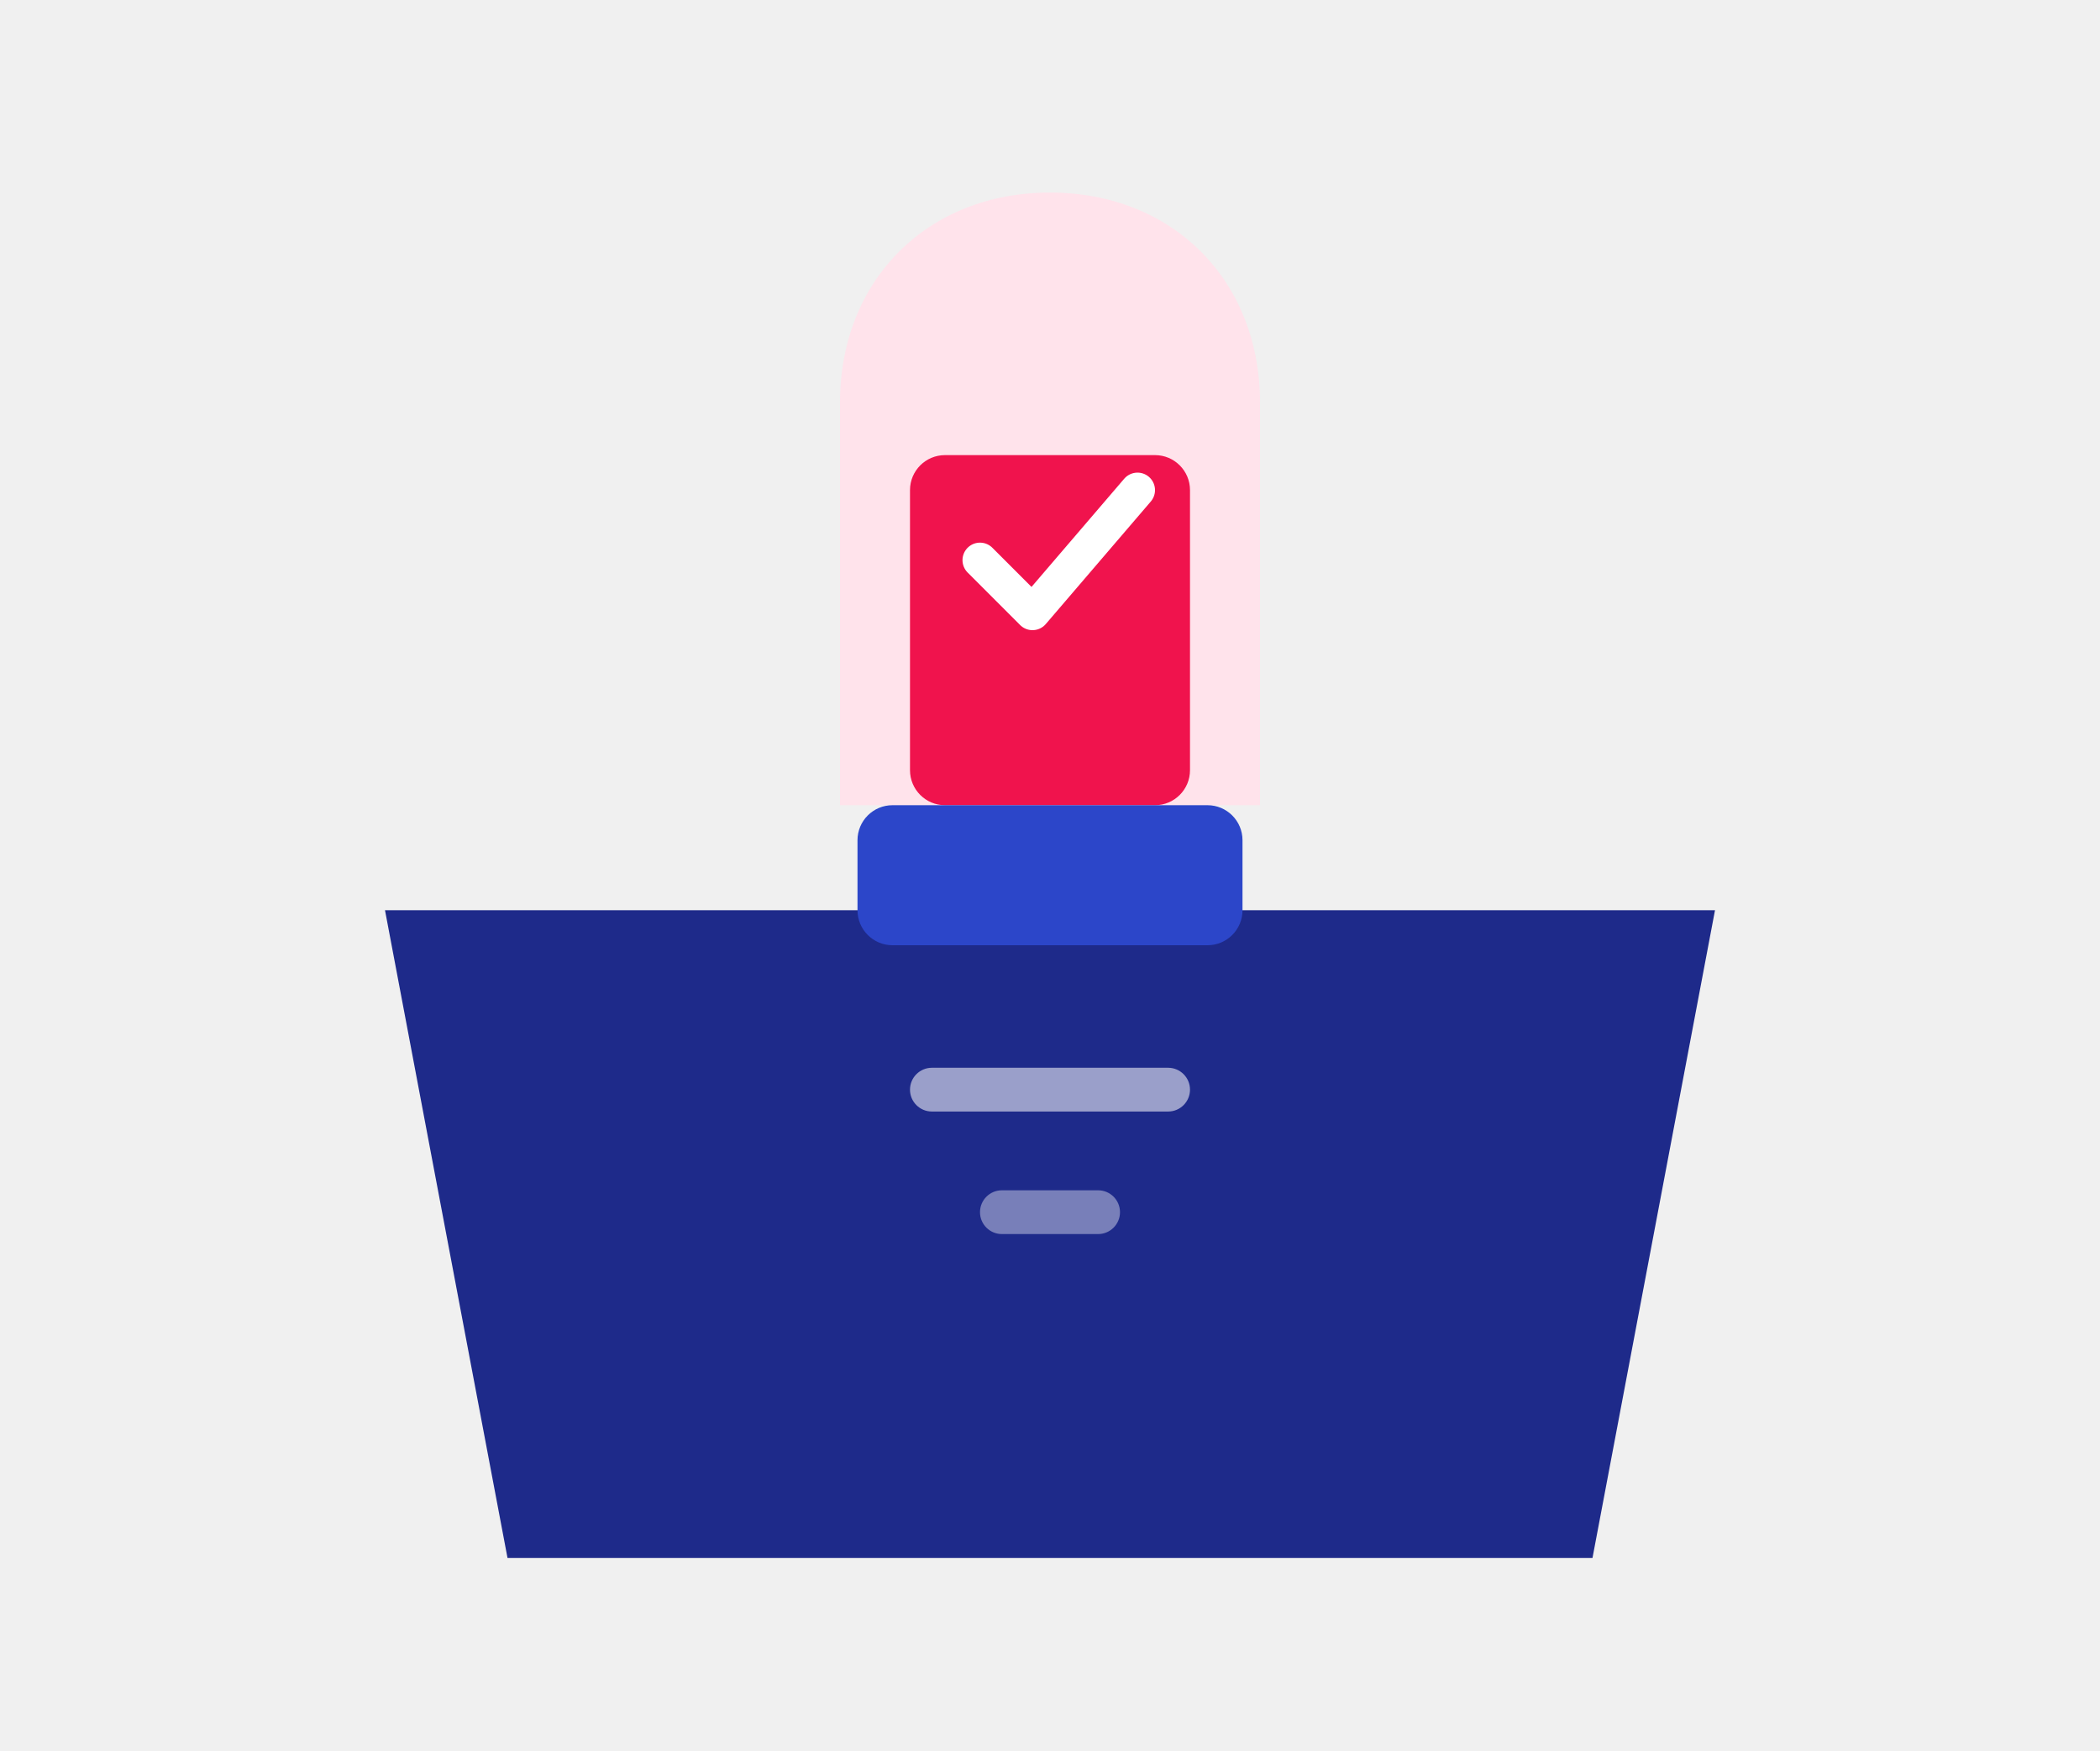
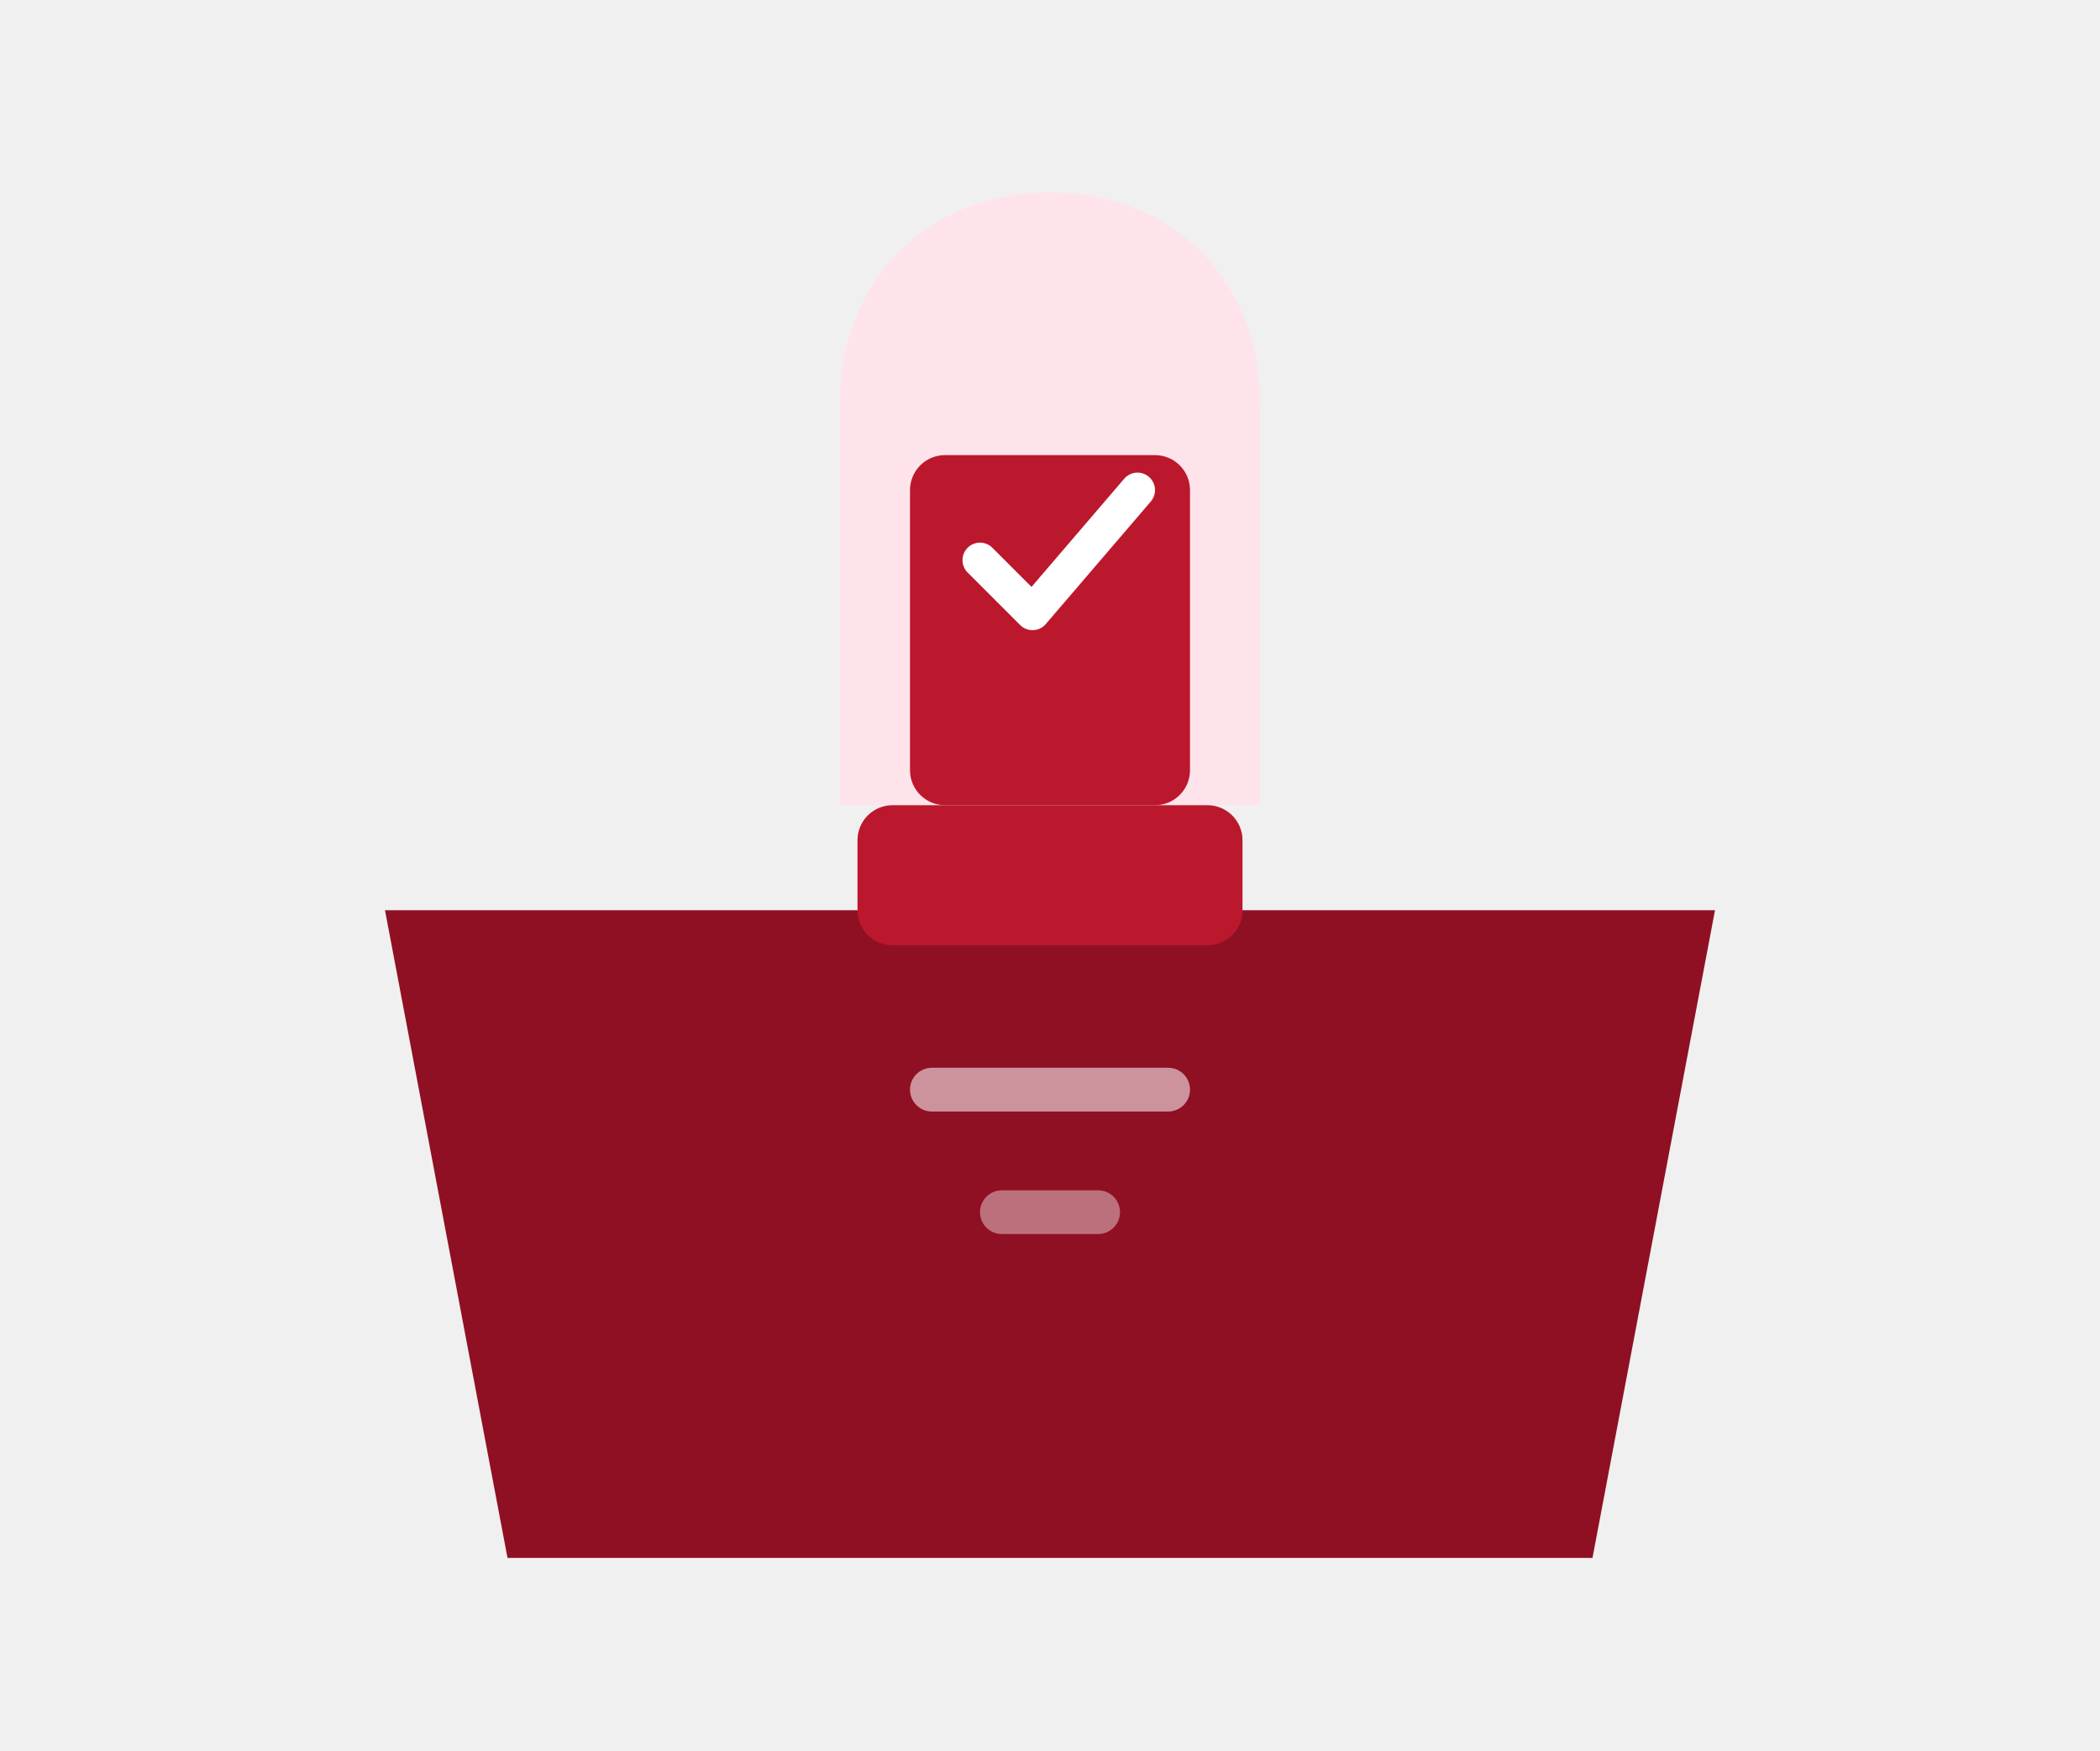
<svg xmlns="http://www.w3.org/2000/svg" viewBox="0 0 240 200" role="img" aria-label="Ballot box">
  <path d="M120 22c14 0 24 10 24 24v46h-48V46c0-14 10-24 24-24z" fill="#FFE3EB" />
-   <rect x="104" y="52" width="32" height="40" rx="4" fill="#F0134D" />
+   <rect x="104" y="52" width="32" height="40" rx="4" fill="#BB182E" />
  <path d="M112 64l6 6 12-14" fill="none" stroke="#ffffff" stroke-width="4" stroke-linecap="round" stroke-linejoin="round" />
-   <path d="M44 104h152l-14 74H58z" fill="#1E2A8A" />
-   <rect x="98" y="92" width="44" height="16" rx="4" fill="#2C46C9" />
+   <path d="M44 104h152l-14 74H58z" fill="#8F1023" />
+   <rect x="98" y="92" width="44" height="16" rx="4" fill="#BB182E" />
  <rect x="104" y="122" width="32" height="5" rx="2.5" fill="#ffffff" opacity="0.55" />
  <rect x="112" y="136" width="16" height="5" rx="2.5" fill="#ffffff" opacity="0.4" />
</svg>
